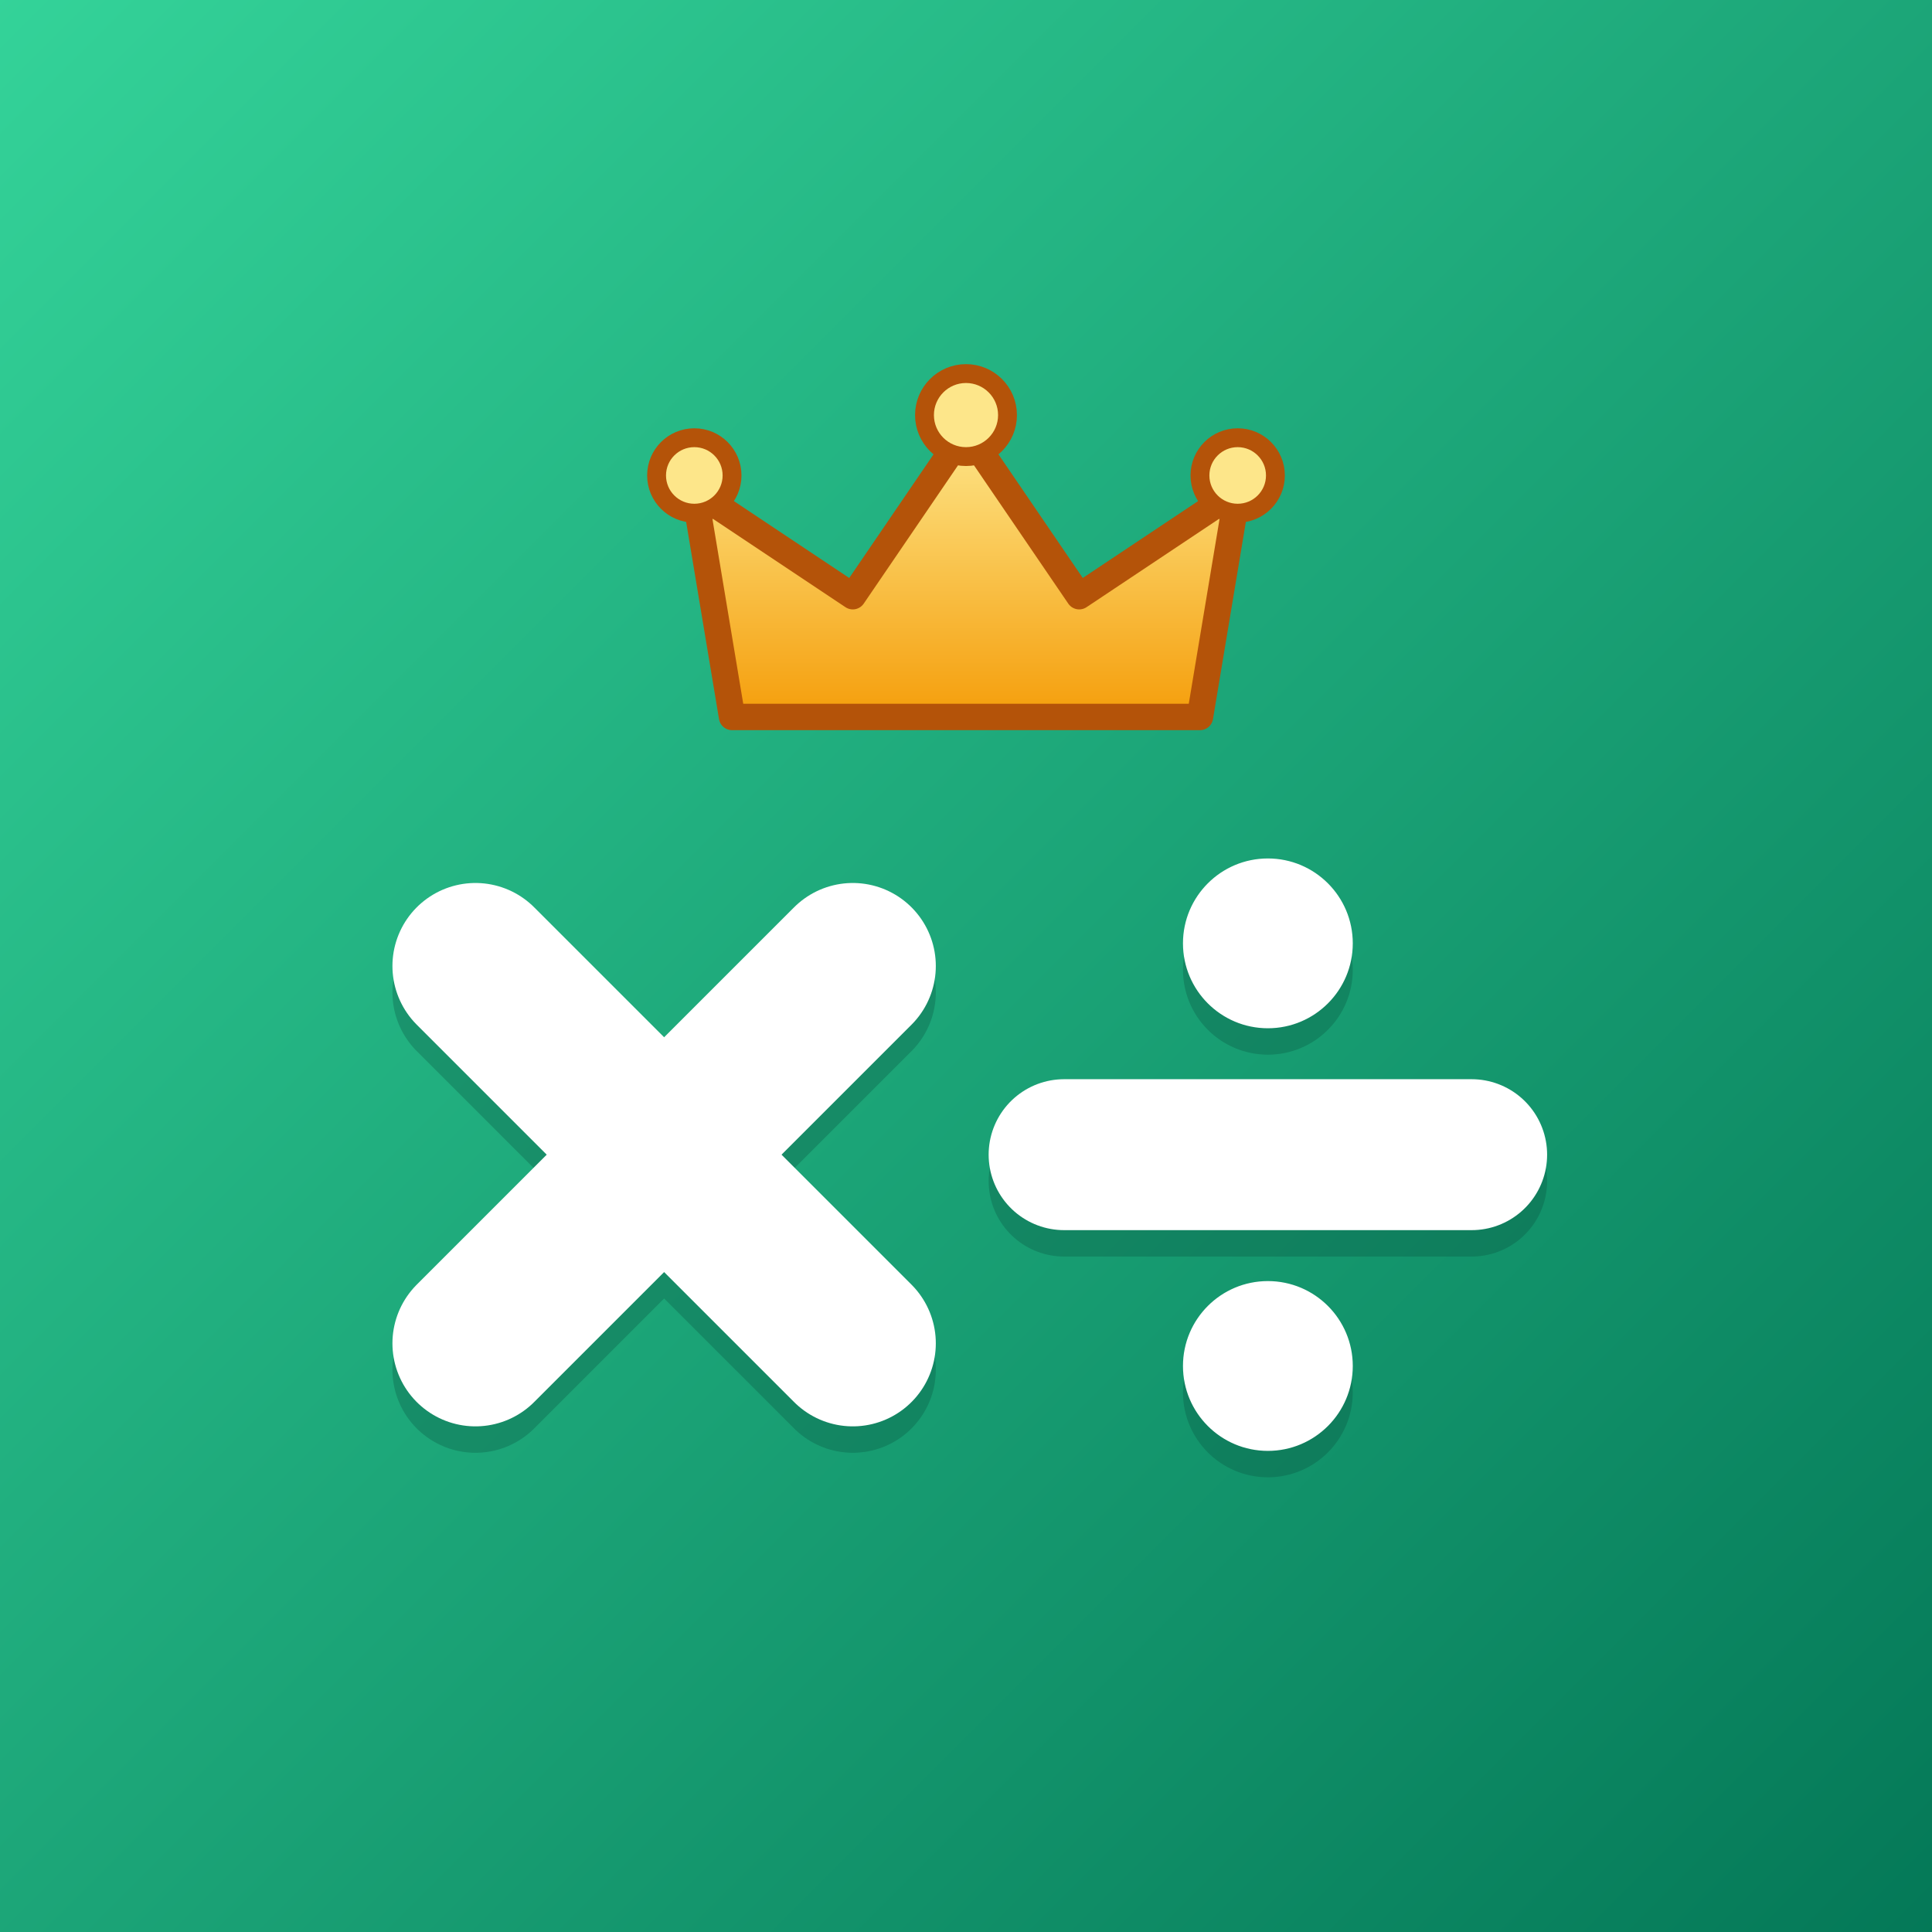
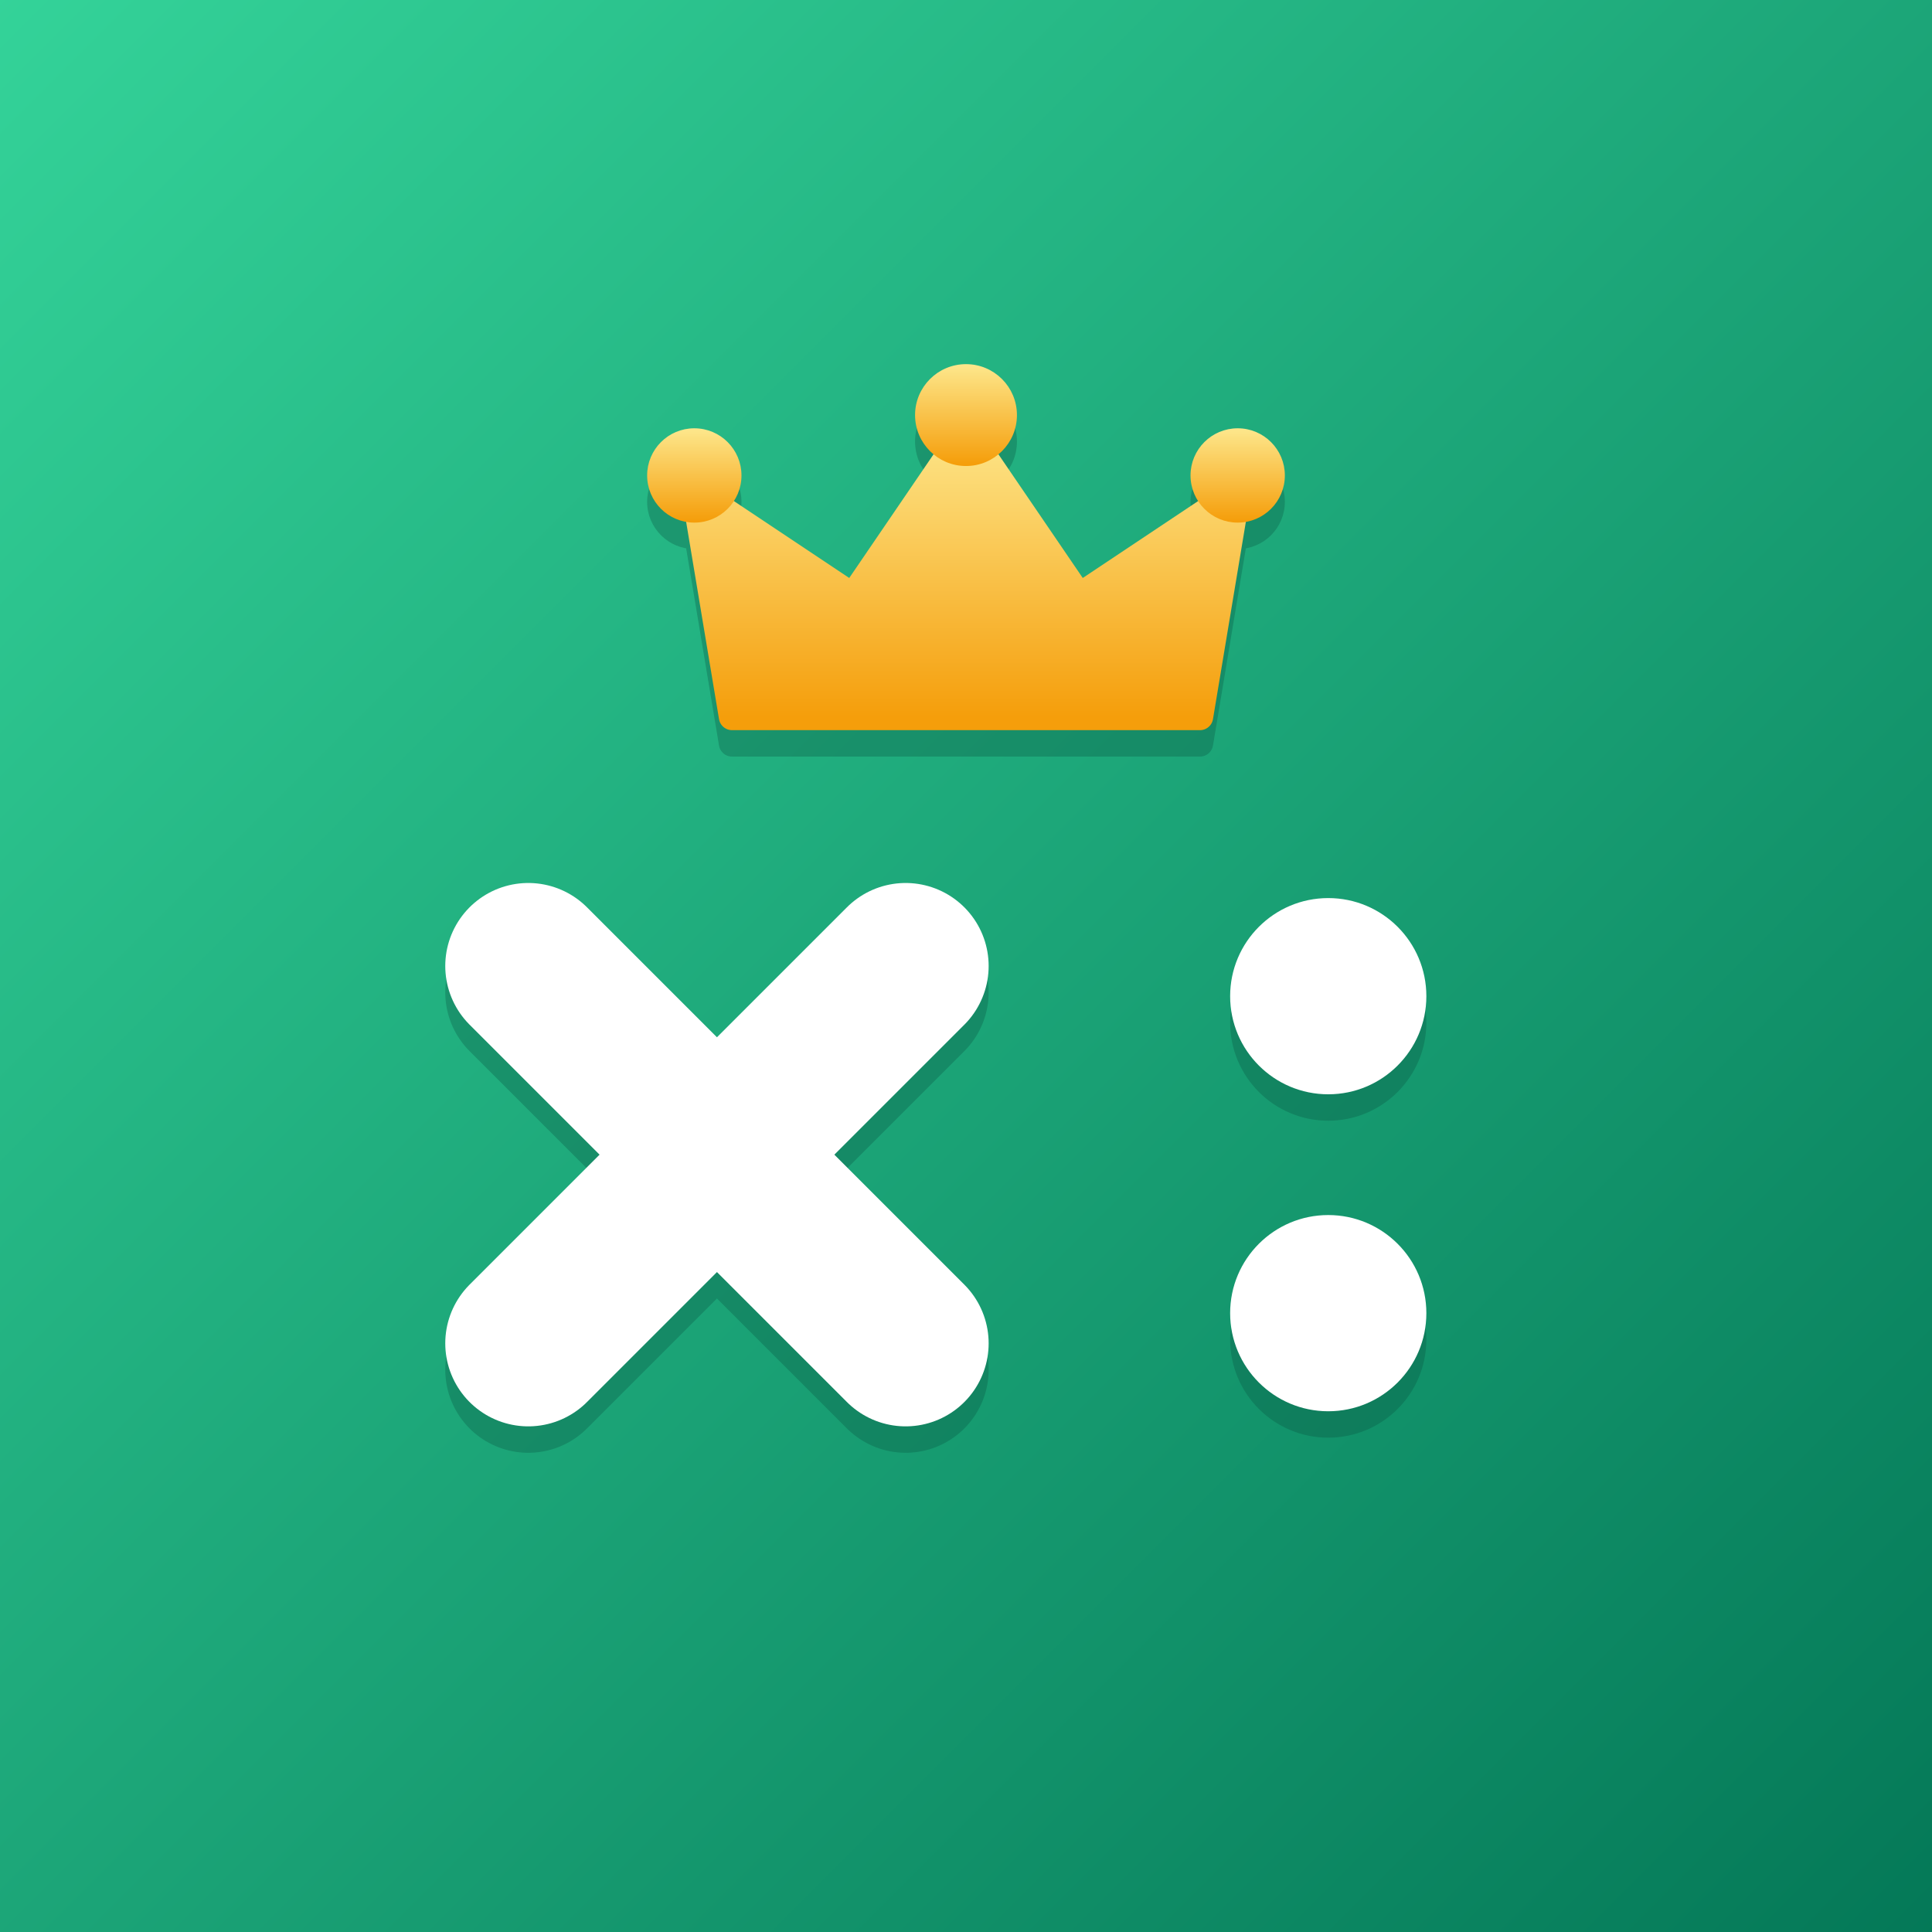
<svg xmlns="http://www.w3.org/2000/svg" viewBox="0 0 512 512" width="512" height="512">
  <defs>
    <linearGradient id="bg" x1="0" y1="0" x2="1" y2="1">
      <stop offset="0" stop-color="#34d399" />
      <stop offset="1" stop-color="#047857" />
    </linearGradient>
    <linearGradient id="gold" x1="0" y1="0" x2="0" y2="1">
      <stop offset="0" stop-color="#fde68a" />
      <stop offset="1" stop-color="#f59e0b" />
    </linearGradient>
  </defs>
  <rect width="512" height="512" fill="url(#bg)" />
-   <g transform="translate(256 150)">
-     <path d="M-62 40 L-72 -20 L-30 8 L0 -36 L30 8 L72 -20 L62 40 Z" fill="url(#gold)" stroke="#b45309" stroke-width="7" stroke-linejoin="round" />
-     <circle cx="-72" cy="-24" r="10" fill="#fde68a" stroke="#b45309" stroke-width="5" />
-     <circle cx="0" cy="-40" r="11" fill="#fde68a" stroke="#b45309" stroke-width="5" />
-     <circle cx="72" cy="-24" r="10" fill="#fde68a" stroke="#b45309" stroke-width="5" />
+   <g transform="translate(256 157)" fill="#064e3b" stroke="#064e3b" opacity="0.3">
+     <path d="M-62 40 L-72 -20 L-30 8 L0 -36 L30 8 L72 -20 L62 40 Z" stroke-width="7" stroke-linejoin="round" />
+     <circle cx="-72" cy="-24" r="12" />
+     <circle cx="0" cy="-40" r="13" />
+     <circle cx="72" cy="-24" r="12" />
+   </g>
+   <g transform="translate(256 150)" fill="url(#gold)" stroke="url(#gold)">
+     <path d="M-62 40 L-72 -20 L-30 8 L0 -36 L30 8 L72 -20 L62 40 Z" stroke-width="7" stroke-linejoin="round" />
+     <circle cx="-72" cy="-24" r="12" />
+     <circle cx="0" cy="-40" r="13" />
+     <circle cx="72" cy="-24" r="12" />
  </g>
  <g transform="translate(0 7)" opacity="0.3">
-     <g transform="translate(176 306)" stroke="#064e3b">
+     <g transform="translate(190 306)" stroke="#064e3b">
      <g stroke-linecap="round" stroke-width="44">
        <line x1="-50" y1="-50" x2="50" y2="50" />
        <line x1="50" y1="-50" x2="-50" y2="50" />
      </g>
    </g>
-     <g transform="translate(336 306)" fill="#064e3b" stroke="#064e3b">
-       <line x1="-54" y1="0" x2="54" y2="0" stroke-width="40" stroke-linecap="round" />
-       <circle cx="0" cy="-56" r="22" />
-       <circle cx="0" cy="56" r="22" />
+     <g transform="translate(352 306)" fill="#064e3b">
+       <circle cx="0" cy="-42" r="26" />
+       <circle cx="0" cy="42" r="26" />
    </g>
  </g>
-   <g transform="translate(176 306)" stroke="#ffffff">
+   <g transform="translate(190 306)" stroke="#ffffff">
    <g stroke-linecap="round" stroke-width="44">
      <line x1="-50" y1="-50" x2="50" y2="50" />
      <line x1="50" y1="-50" x2="-50" y2="50" />
    </g>
  </g>
-   <g transform="translate(336 306)" fill="#ffffff" stroke="#ffffff">
-     <line x1="-54" y1="0" x2="54" y2="0" stroke-width="40" stroke-linecap="round" />
-     <circle cx="0" cy="-56" r="22" />
-     <circle cx="0" cy="56" r="22" />
+   <g transform="translate(352 306)" fill="#ffffff">
+     <circle cx="0" cy="-42" r="26" />
+     <circle cx="0" cy="42" r="26" />
  </g>
</svg>
